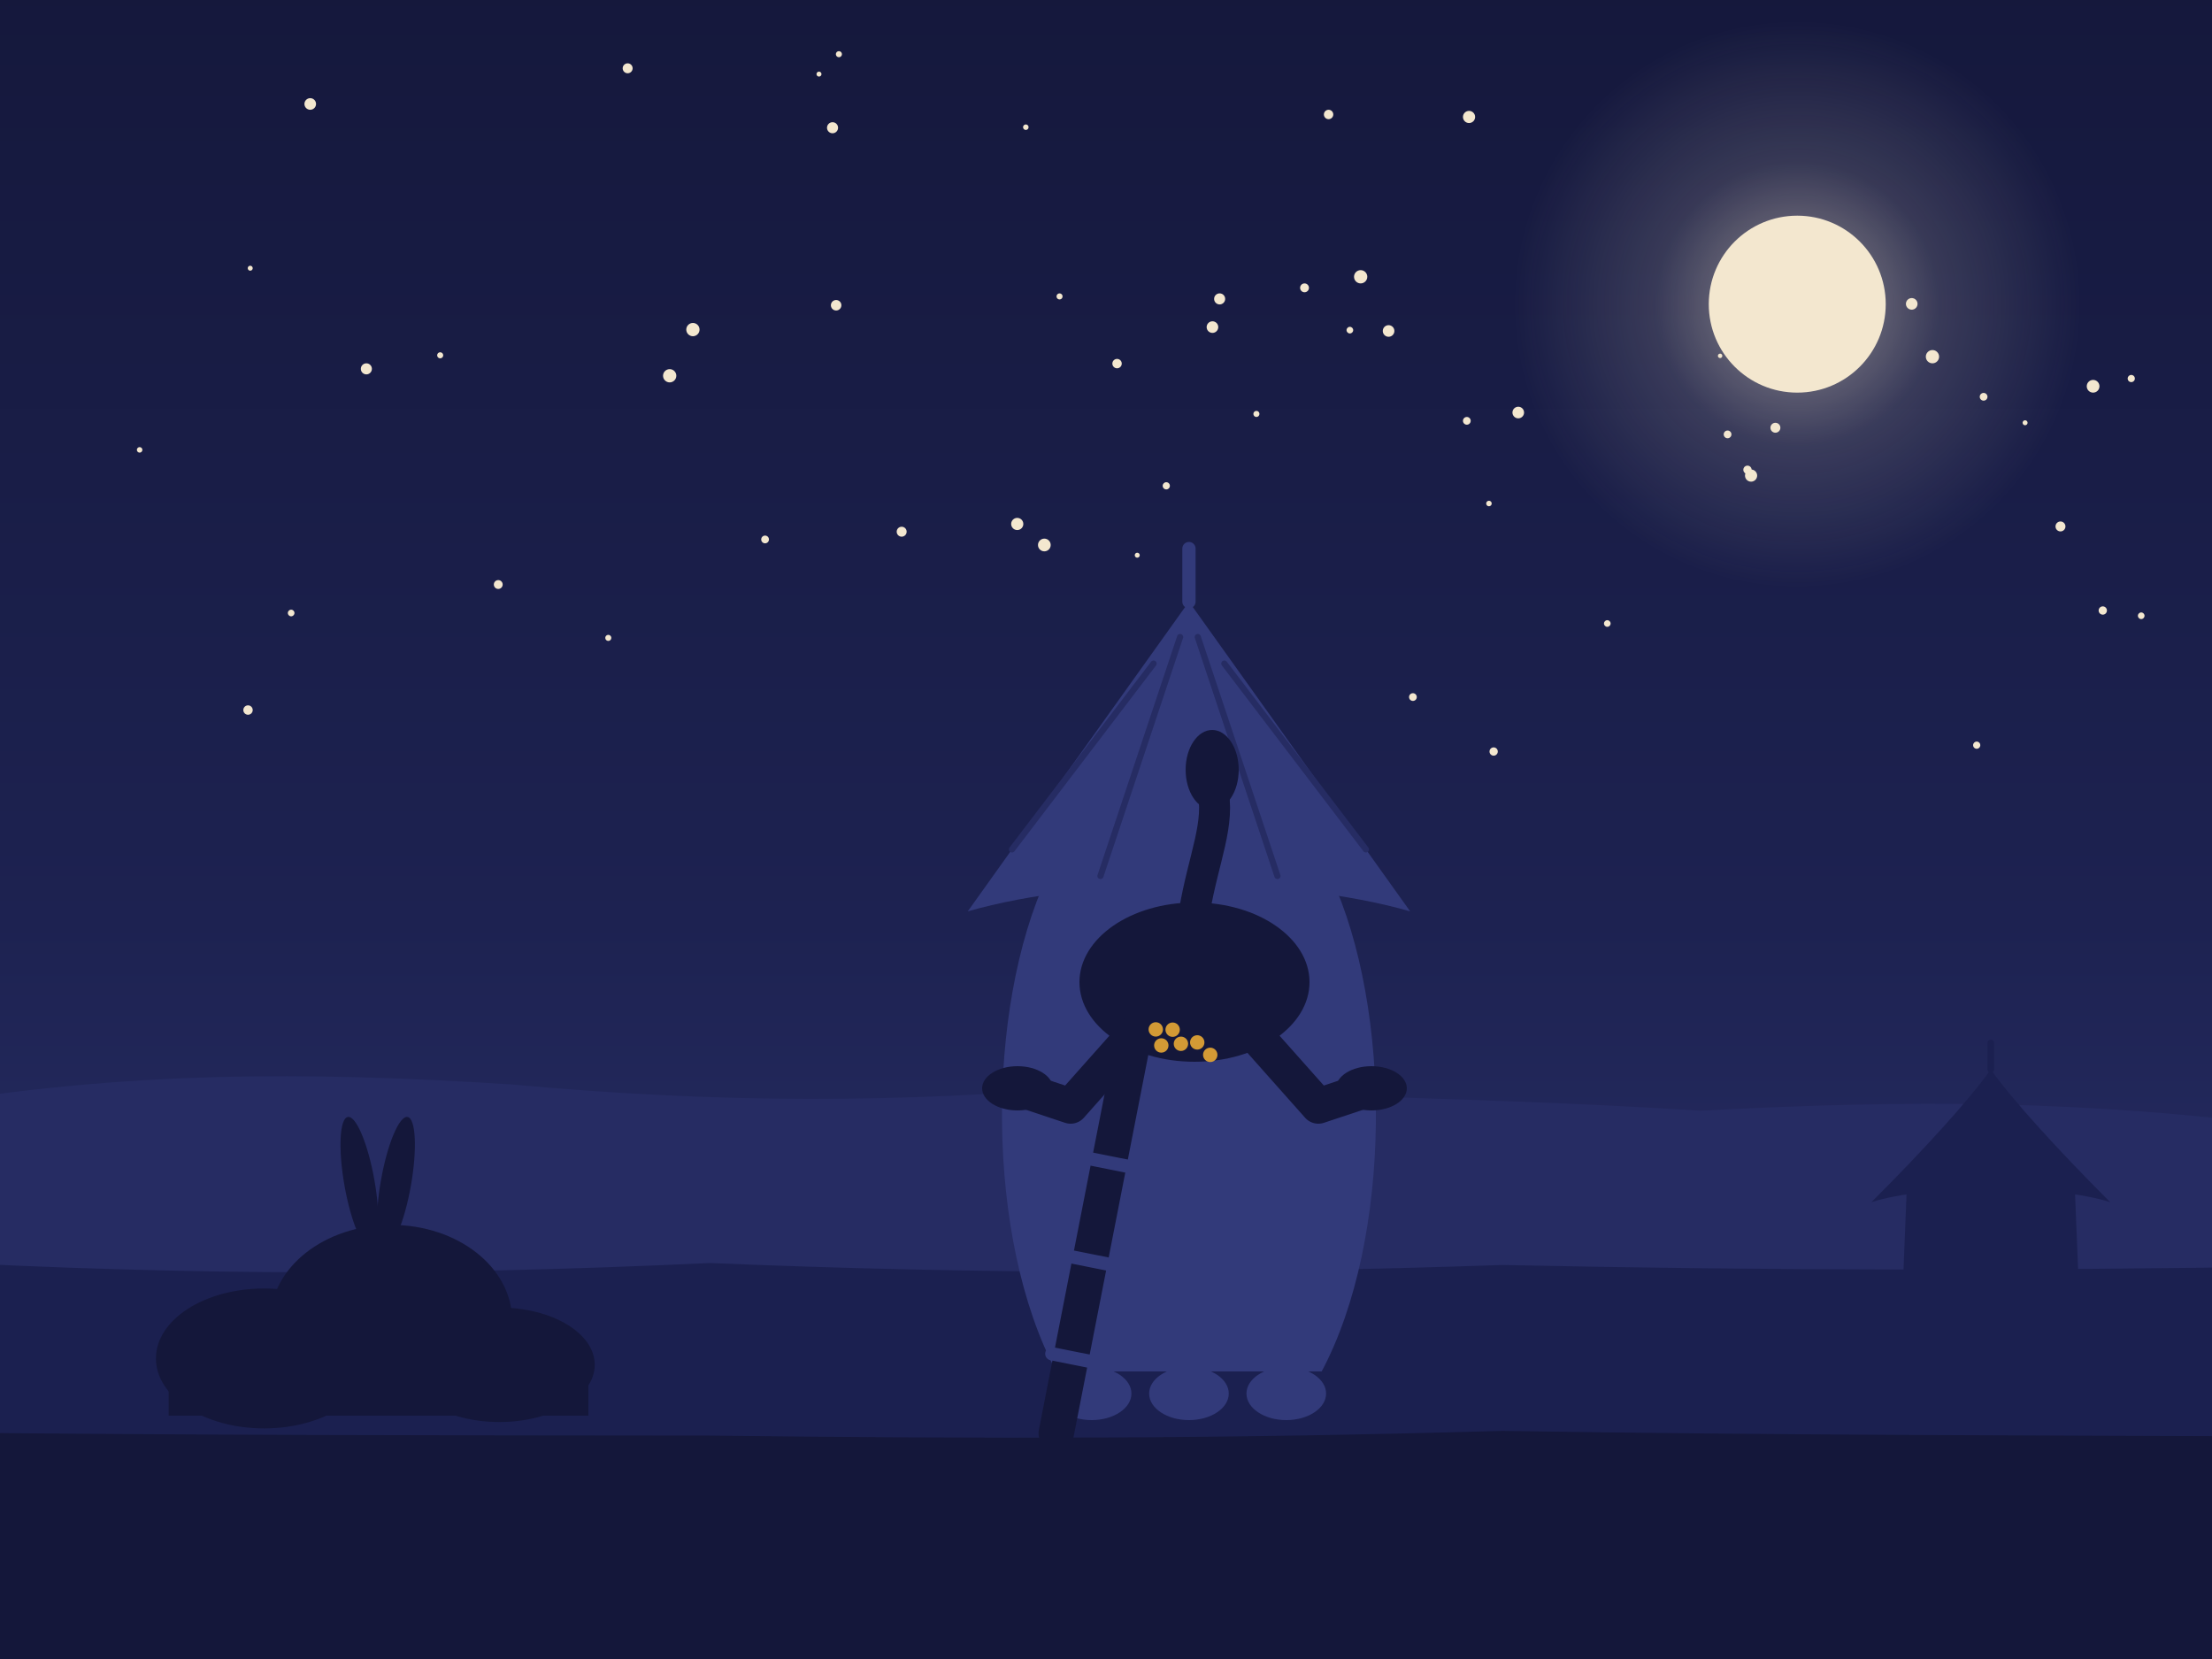
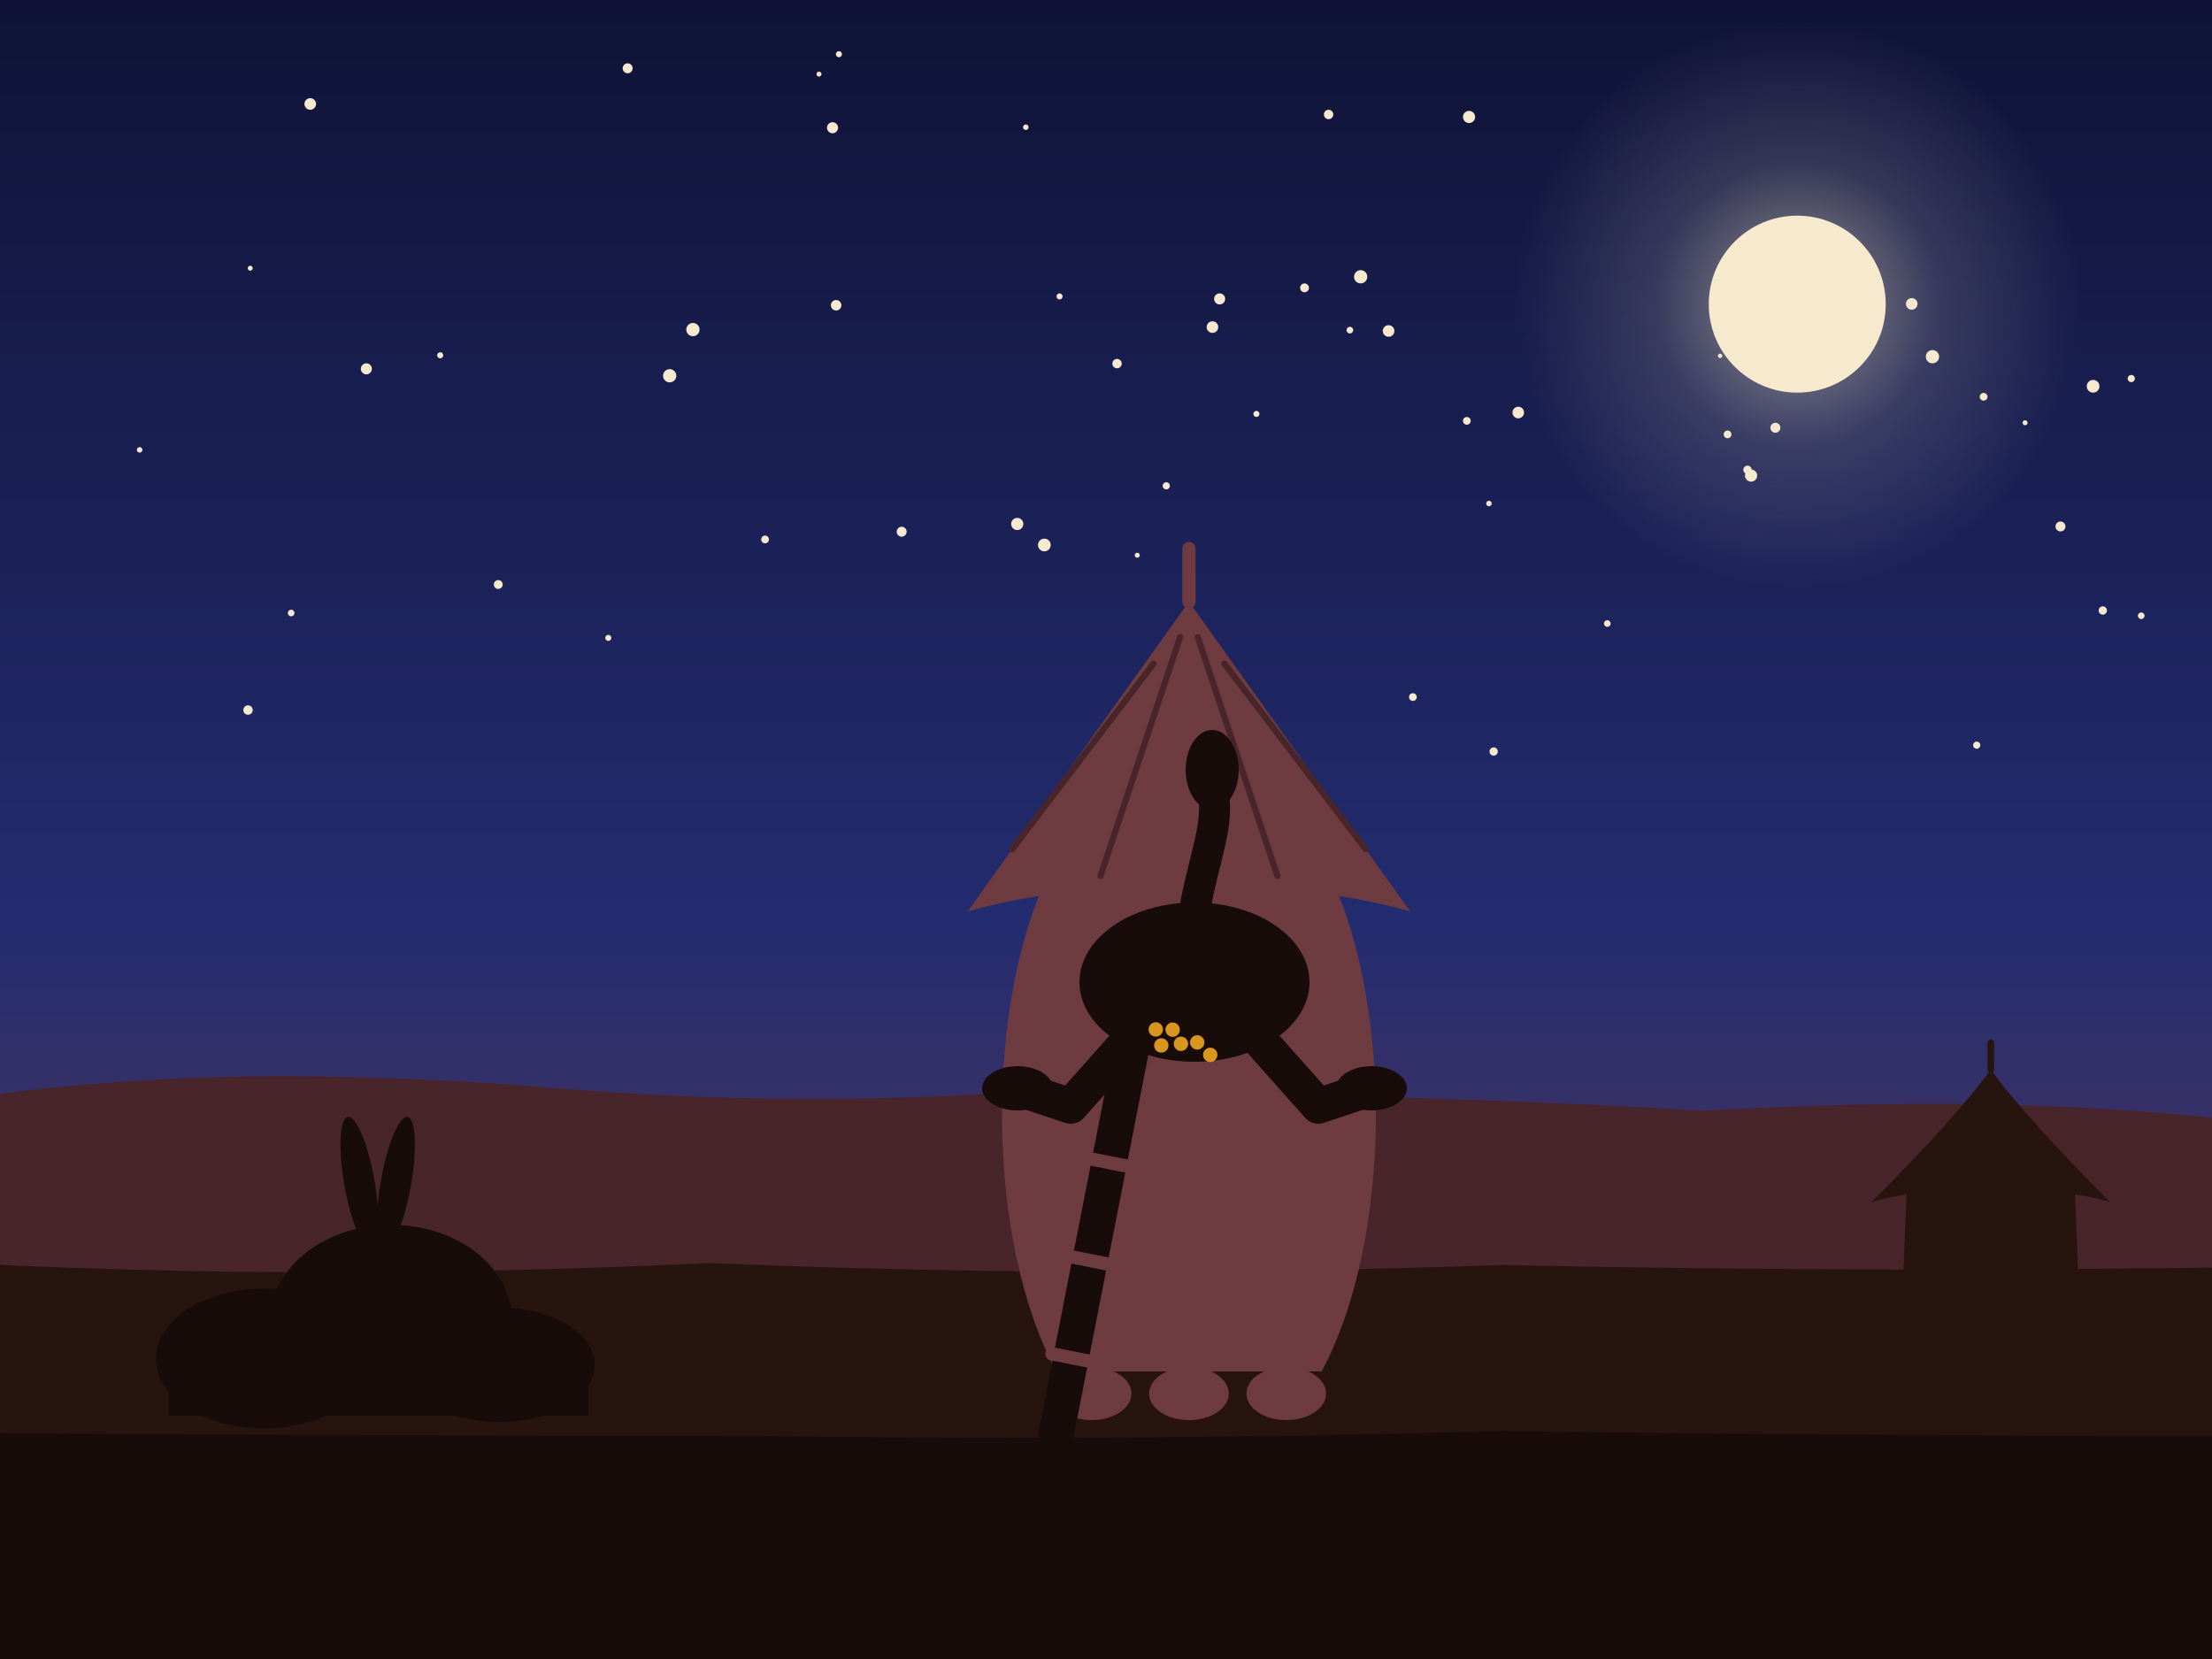
<svg xmlns="http://www.w3.org/2000/svg" viewBox="0 0 800 600" preserveAspectRatio="xMidYMid slice">
  <defs>
    <linearGradient id="lievre-hyene-3-ciel" x1="0" y1="0" x2="0" y2="1">
-       <stop offset="0" stop-color="#14173a" />
-       <stop offset="0.55" stop-color="#1d2251" />
-       <stop offset="1" stop-color="#323a7a" />
+       <stop offset="0" stop-color="#0d1030" />
+       <stop offset="0.55" stop-color="#232c70" />
+       <stop offset="1" stop-color="#7a3f4a" />
    </linearGradient>
    <radialGradient id="lievre-hyene-3-halo">
-       <stop offset="0" stop-color="#f3e7cf" stop-opacity="0.55" />
-       <stop offset="0.5" stop-color="#f3e7cf" stop-opacity="0.15" />
-       <stop offset="1" stop-color="#f3e7cf" stop-opacity="0" />
+       <stop offset="0" stop-color="#f7e9cd" stop-opacity="0.55" />
+       <stop offset="0.5" stop-color="#f7e9cd" stop-opacity="0.15" />
+       <stop offset="1" stop-color="#f7e9cd" stop-opacity="0" />
    </radialGradient>
  </defs>
  <g class="calque-fond">
    <rect x="-40" y="-40" width="880" height="680" fill="url(#lievre-hyene-3-ciel)" />
    <g class="anime-scintille">
-       <g fill="#f3e7cf">
+       <g fill="#f7e9cd">
        <circle cx="105.3" cy="221.7" r="1.2" />
        <circle cx="159.2" cy="128.5" r="1.1" />
        <circle cx="642.1" cy="154.7" r="1.8" />
        <circle cx="624.8" cy="157.1" r="1.4" />
        <circle cx="371" cy="46" r="1" />
        <circle cx="50.5" cy="162.7" r="1" />
        <circle cx="732.4" cy="152.9" r="0.9" />
        <circle cx="89.7" cy="256.8" r="1.7" />
        <circle cx="438.5" cy="118.3" r="2.1" />
        <circle cx="326.1" cy="192.3" r="1.8" />
        <circle cx="492.1" cy="100.1" r="2.4" />
        <circle cx="530.5" cy="152.2" r="1.4" />
        <circle cx="227" cy="24.7" r="1.8" />
        <circle cx="770.8" cy="136.9" r="1.3" />
        <circle cx="220" cy="230.7" r="1.1" />
        <circle cx="511" cy="252.1" r="1.4" />
        <circle cx="633.3" cy="172" r="2.2" />
        <circle cx="276.7" cy="195.1" r="1.4" />
        <circle cx="112.2" cy="37.6" r="2.1" />
        <circle cx="549.1" cy="149.2" r="2.1" />
        <circle cx="303.4" cy="19.6" r="1.1" />
        <circle cx="538.5" cy="182.1" r="1" />
        <circle cx="411.3" cy="200.8" r="0.9" />
        <circle cx="691.4" cy="109.9" r="2.1" />
        <circle cx="757" cy="139.7" r="2.3" />
        <circle cx="540.2" cy="271.8" r="1.5" />
        <circle cx="296.2" cy="26.8" r="0.9" />
        <circle cx="632" cy="169.9" r="1.5" />
        <circle cx="383.2" cy="107.2" r="1.1" />
        <circle cx="441.1" cy="108.1" r="2" />
        <circle cx="480.5" cy="41.4" r="1.7" />
        <circle cx="132.5" cy="133.4" r="2" />
        <circle cx="242.2" cy="135.9" r="2.4" />
        <circle cx="180.2" cy="211.4" r="1.6" />
        <circle cx="302.4" cy="110.4" r="1.9" />
        <circle cx="698.9" cy="129" r="2.4" />
        <circle cx="90.5" cy="97" r="0.9" />
        <circle cx="421.8" cy="175.7" r="1.3" />
        <circle cx="454.4" cy="149.7" r="1.1" />
        <circle cx="250.6" cy="119.2" r="2.4" />
        <circle cx="367.9" cy="189.5" r="2.2" />
        <circle cx="717.4" cy="143.5" r="1.4" />
        <circle cx="404" cy="131.5" r="1.7" />
        <circle cx="760.5" cy="220.8" r="1.5" />
        <circle cx="488.2" cy="119.4" r="1.2" />
        <circle cx="774.4" cy="222.7" r="1.2" />
        <circle cx="531.3" cy="42.3" r="2.2" />
        <circle cx="471.8" cy="104.1" r="1.6" />
        <circle cx="714.9" cy="269.5" r="1.3" />
        <circle cx="377.7" cy="197.1" r="2.3" />
        <circle cx="745.2" cy="190.4" r="1.8" />
        <circle cx="581.3" cy="225.5" r="1.2" />
        <circle cx="622.1" cy="128.7" r="0.8" />
        <circle cx="301.1" cy="46.2" r="2" />
        <circle cx="502.2" cy="119.7" r="2.1" />
      </g>
    </g>
    <circle cx="650" cy="110" r="102.4" fill="url(#lievre-hyene-3-halo)" class="anime-lueur" />
-     <circle cx="650" cy="110" r="32" fill="#f3e7cf" />
-     <path fill="#262c63" d="M-30 400 C45.3 387.4 109.8 387.4 185 392.2 C260.3 399.1 324.8 399.1 400 392.6 C475.3 396.9 539.8 396.9 615 401.7 C690.3 397.7 754.8 397.7 830 407.8 V630 H-30Z" />
+     <circle cx="650" cy="110" r="32" fill="#f7e9cd" />
+     <path fill="#47252a" d="M-30 400 C45.3 387.4 109.8 387.4 185 392.2 C260.3 399.1 324.8 399.1 400 392.6 C475.3 396.9 539.8 396.9 615 401.7 C690.3 397.7 754.8 397.7 830 407.8 V630 H-30Z" />
  </g>
  <g class="calque-decor">
-     <path fill="#1b2050" d="M-30 456 C70.3 461.4 156.3 461.4 256.7 456.8 C357 460.9 443 460.9 543.3 457.5 C643.7 459.6 729.7 459.6 830 458 V630 H-30Z" />
+     <path fill="#28140f" d="M-30 456 C70.3 461.4 156.3 461.4 256.7 456.8 C357 460.9 443 460.9 543.3 457.5 C643.7 459.6 729.7 459.6 830 458 V630 H-30Z" />
    <g transform="translate(720 470) scale(0.8 0.8)">
-       <g fill="#1b2050">
+       <g fill="#28140f">
        <path d="M-40 0 L-38 -50 C-20 -54 20 -54 38 -50 L40 0Z" />
        <path d="M-54 -44 C-30 -68 -10 -90 0 -104 C10 -90 30 -68 54 -44 C30 -52 -30 -52 -54 -44Z" />
-         <path d="M0 -104 L0 -116" fill="none" stroke="#1b2050" stroke-width="3" stroke-linecap="round" stroke-linejoin="round" />
+         <path d="M0 -104 L0 -116" fill="none" stroke="#28140f" stroke-width="3" stroke-linecap="round" stroke-linejoin="round" />
      </g>
    </g>
    <g class="anime-guette">
      <g transform="translate(130 452) scale(1.1 1.1)">
-         <g fill="#14173a">
+         <g fill="#170c0a">
          <ellipse cx="0" cy="-22" rx="5" ry="22" transform="rotate(-10 0 -22)" />
          <ellipse cx="12" cy="-22" rx="5" ry="22" transform="rotate(10 12 -22)" />
        </g>
      </g>
    </g>
    <g transform="translate(130 512) scale(1.15 1.15)">
-       <g fill="#14173a">
+       <g fill="#170c0a">
        <ellipse cx="-30" cy="-18" rx="34" ry="22" />
        <ellipse cx="10" cy="-30" rx="38" ry="30" />
        <ellipse cx="44" cy="-16" rx="30" ry="18" />
        <rect x="-60" y="-14" width="132" height="14" />
      </g>
    </g>
  </g>
  <g class="calque-personnages">
    <g transform="translate(430 512) scale(1.6 1.6)">
-       <g fill="#323a7a">
+       <g fill="#6d3b40">
        <ellipse cx="-22" cy="-5" rx="9" ry="6" />
        <ellipse cx="0" cy="-5" rx="9" ry="6" />
        <ellipse cx="22" cy="-5" rx="9" ry="6" />
        <path d="M-30 -10 C-46 -40 -46 -92 -32 -122 L32 -122 C46 -92 46 -40 30 -10Z" />
        <path d="M-50 -114 L0 -184 L50 -114 C22 -122 -22 -122 -50 -114Z" />
-         <path d="M0 -184 L0 -196" fill="none" stroke="#323a7a" stroke-width="3" stroke-linecap="round" stroke-linejoin="round" />
+         <path d="M0 -184 L0 -196" fill="none" stroke="#6d3b40" stroke-width="3" stroke-linecap="round" stroke-linejoin="round" />
      </g>
-       <path d="M-40 -128 L-8 -170 M40 -128 L8 -170 M-20 -122 L-2 -176 M20 -122 L2 -176" fill="none" stroke="#262c63" stroke-width="1.4" stroke-linecap="round" stroke-linejoin="round" />
-       <path fill="#14173a" d="M-15 -96 C-15 -110 15 -110 15 -96 C15 -86 -15 -86 -15 -96Z" />
-       <path d="M-30 4 L-12 -88" fill="none" stroke="#14173a" stroke-width="8" stroke-linecap="round" stroke-linejoin="round" />
-       <path d="M-12 -88 L-18 -100 M-12 -88 L-4 -98" fill="none" stroke="#14173a" stroke-width="4" stroke-linecap="round" stroke-linejoin="round" />
-       <path d="M-31 -14 L-21 -12 M-27 -36 L-17 -34 M-22 -58 L-12 -56" fill="none" stroke="#323a7a" stroke-width="3" stroke-linecap="round" stroke-linejoin="round" />
+       <path d="M-40 -128 L-8 -170 M40 -128 L8 -170 M-20 -122 L-2 -176 M20 -122 L2 -176" fill="none" stroke="#47252a" stroke-width="1.4" stroke-linecap="round" stroke-linejoin="round" />
+       <path fill="#170c0a" d="M-15 -96 C-15 -110 15 -110 15 -96 C15 -86 -15 -86 -15 -96Z" />
+       <path d="M-30 4 L-12 -88" fill="none" stroke="#170c0a" stroke-width="8" stroke-linecap="round" stroke-linejoin="round" />
+       <path d="M-12 -88 L-18 -100 M-12 -88 L-4 -98" fill="none" stroke="#170c0a" stroke-width="4" stroke-linecap="round" stroke-linejoin="round" />
+       <path d="M-31 -14 L-21 -12 M-27 -36 L-17 -34 M-22 -58 L-12 -56" fill="none" stroke="#6d3b40" stroke-width="3" stroke-linecap="round" stroke-linejoin="round" />
    </g>
    <g transform="translate(432 352) scale(1.6 1.6)">
-       <g fill="#14173a">
+       <g fill="#170c0a">
        <ellipse cx="0" cy="2" rx="26" ry="18" />
        <ellipse cx="-40" cy="26" rx="8" ry="5" />
        <ellipse cx="40" cy="26" rx="8" ry="5" />
      </g>
-       <path d="M-12 12 L-28 30 L-40 26" fill="none" stroke="#14173a" stroke-width="8" stroke-linecap="round" stroke-linejoin="round" />
-       <path d="M12 12 L28 30 L40 26" fill="none" stroke="#14173a" stroke-width="8" stroke-linecap="round" stroke-linejoin="round" />
+       <path d="M-12 12 L-28 30 L-40 26" fill="none" stroke="#170c0a" stroke-width="8" stroke-linecap="round" stroke-linejoin="round" />
+       <path d="M12 12 L28 30 L40 26" fill="none" stroke="#170c0a" stroke-width="8" stroke-linecap="round" stroke-linejoin="round" />
      <g class="anime-queue">
-         <path d="M0 -14 C2 -26 6 -34 4 -42" fill="none" stroke="#14173a" stroke-width="7" stroke-linecap="round" stroke-linejoin="round" />
-         <ellipse cx="4" cy="-46" rx="6" ry="9" fill="#14173a" />
+         <path d="M0 -14 C2 -26 6 -34 4 -42" fill="none" stroke="#170c0a" stroke-width="7" stroke-linecap="round" stroke-linejoin="round" />
+         <ellipse cx="4" cy="-46" rx="6" ry="9" fill="#170c0a" />
      </g>
    </g>
-     <g fill="#e8a934" opacity="0.9">
+     <g fill="#eda521" opacity="0.9">
      <g class="anime-tombe" style="animation-delay:0s">
        <circle cx="418" cy="372.3" r="2.6" />
      </g>
      <g class="anime-tombe" style="animation-delay:-0.3s">
        <circle cx="427.1" cy="377.5" r="2.6" />
      </g>
      <g class="anime-tombe" style="animation-delay:-0.7s">
        <circle cx="424.1" cy="372.4" r="2.6" />
      </g>
      <g class="anime-tombe" style="animation-delay:-1s">
        <circle cx="420" cy="378.1" r="2.6" />
      </g>
      <g class="anime-tombe" style="animation-delay:-1.4s">
        <circle cx="433" cy="377" r="2.6" />
      </g>
      <g class="anime-tombe" style="animation-delay:-1.7s">
        <circle cx="437.7" cy="381.5" r="2.6" />
      </g>
    </g>
-     <path fill="#14173a" d="M-30 518 C70.3 519.1 156.3 519.1 256.7 519.2 C357 520.4 443 520.4 543.3 517.5 C643.7 519.1 729.7 519.1 830 519.5 V630 H-30Z" />
+     <path fill="#170c0a" d="M-30 518 C70.3 519.1 156.3 519.1 256.7 519.2 C357 520.4 443 520.4 543.3 517.5 C643.7 519.1 729.7 519.1 830 519.5 V630 H-30Z" />
  </g>
</svg>
